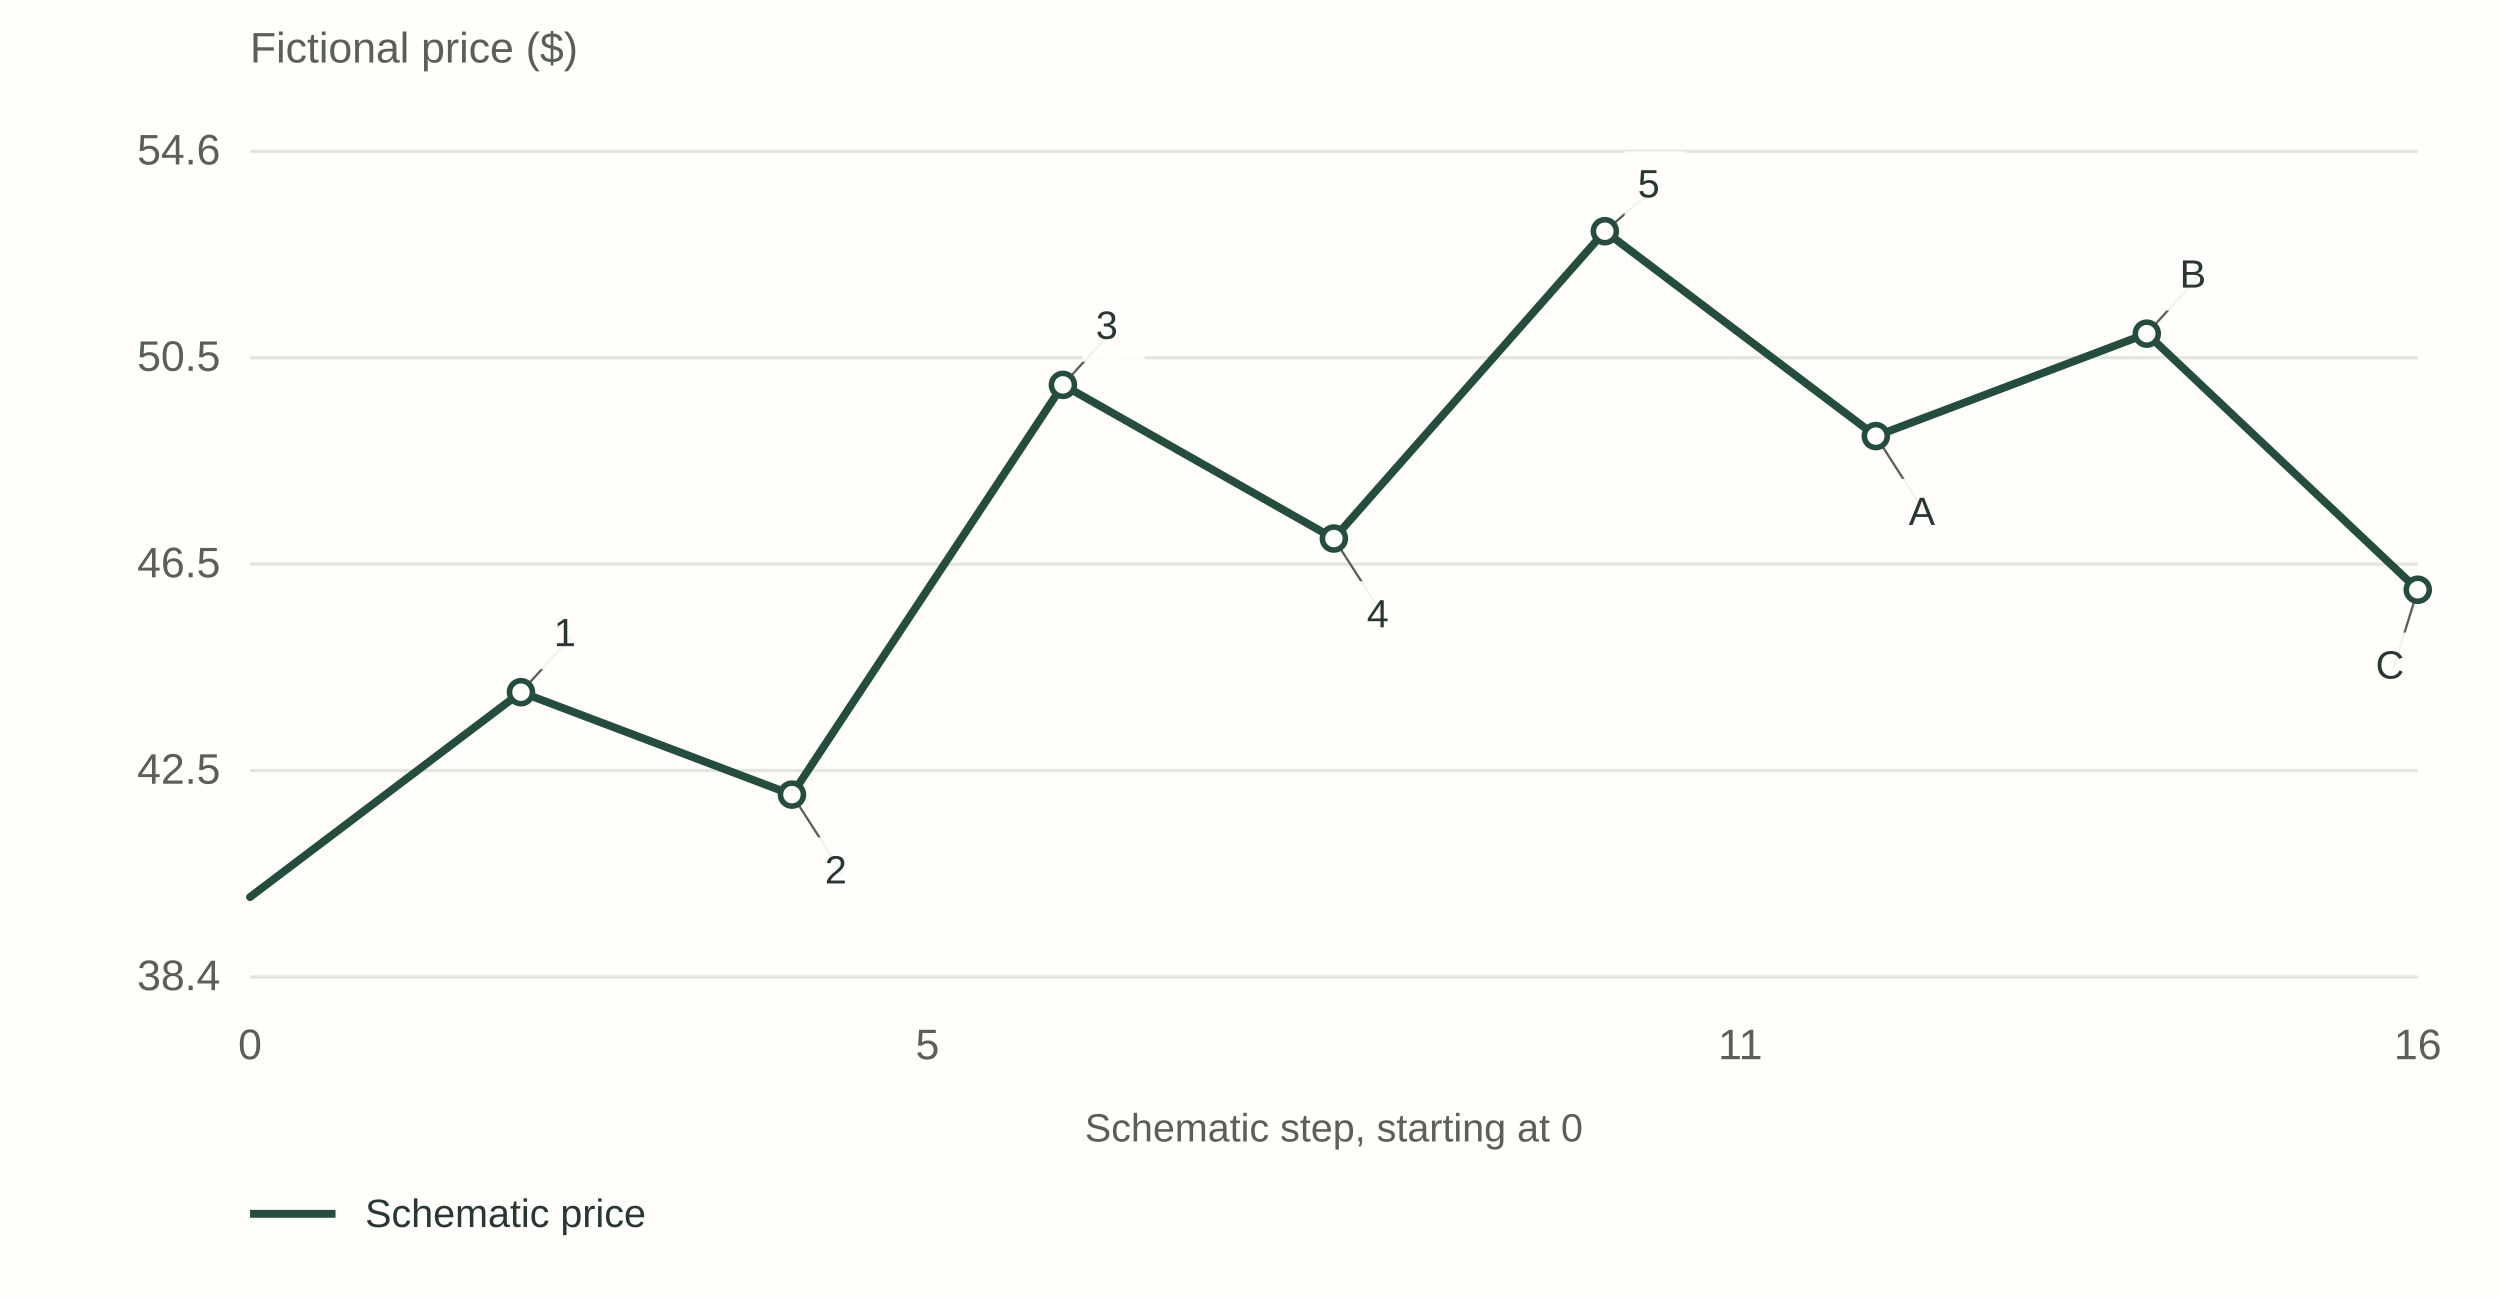
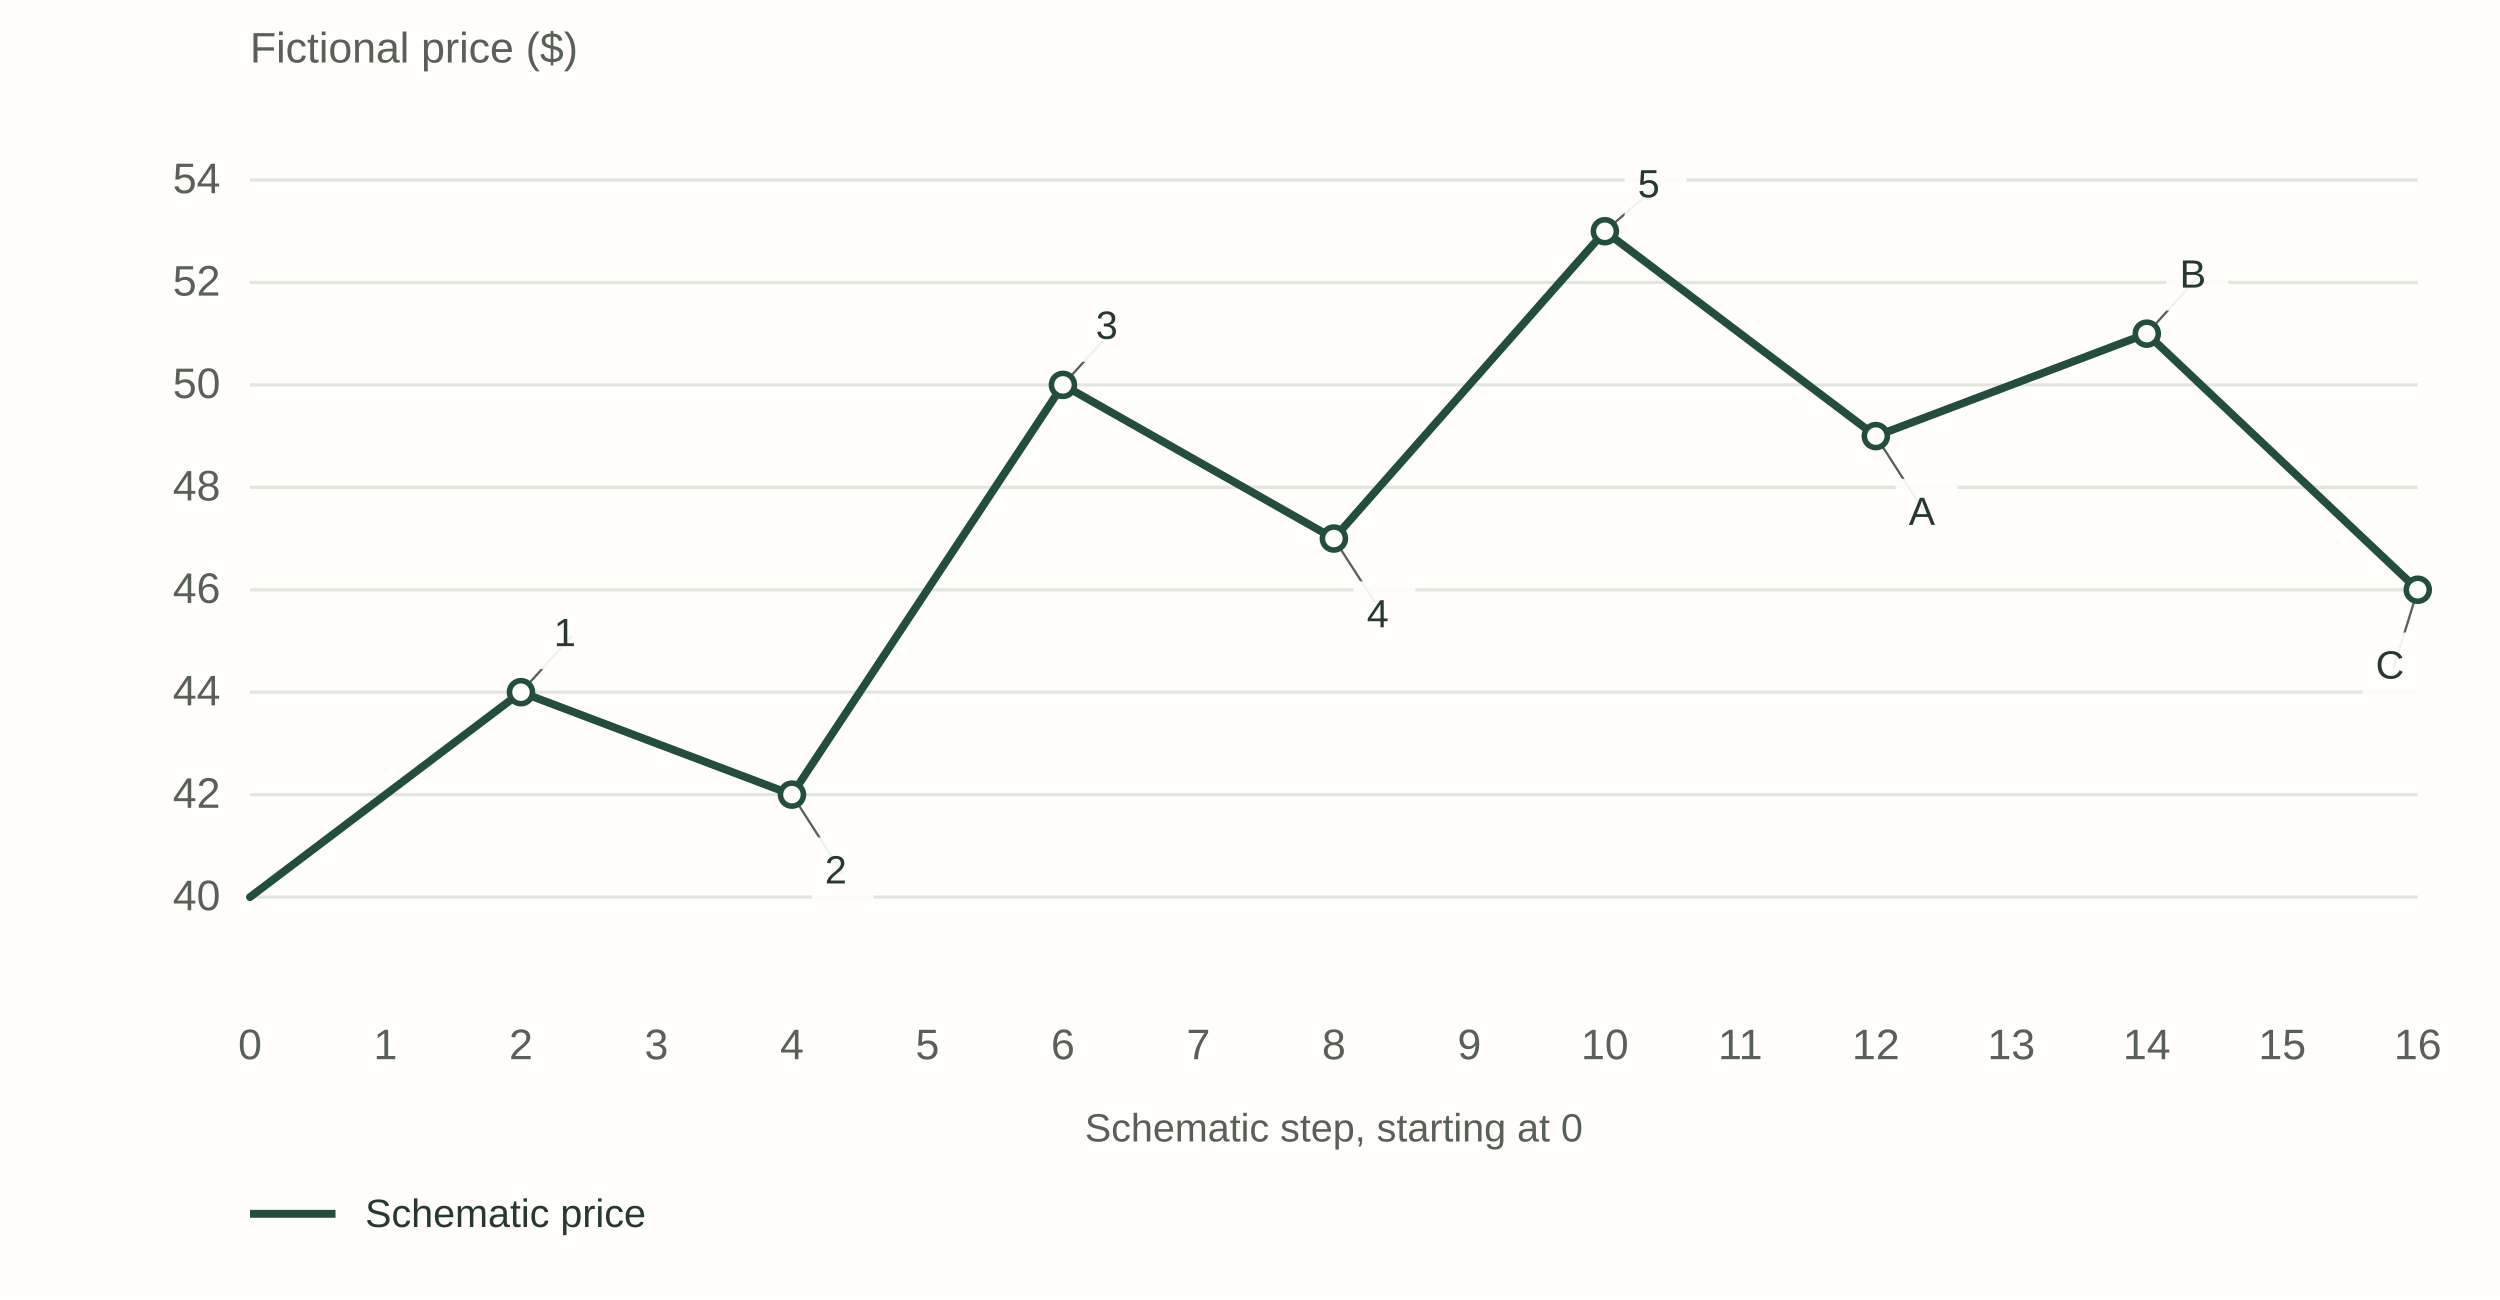
<svg xmlns="http://www.w3.org/2000/svg" viewBox="0 0 760 395" role="img" aria-label="An idealized wave template">
  <style>.af-text{font-family:Arial,sans-serif;fill:#263831}</style>
  <rect width="760" height="395" fill="#fffefa" />
  <text class="af-text" x="76" y="19" text-anchor="start" style="font-size:13px;font-weight:400;fill:#586057;">Fictional price ($)</text>
-   <line x1="76" y1="297" x2="735" y2="297" stroke="#e2e6dd" />
-   <text class="af-text" x="67" y="301" text-anchor="end" style="font-size:13px;font-weight:400;fill:#586057;">38.4</text>
-   <line x1="76" y1="234.25" x2="735" y2="234.25" stroke="#e2e6dd" />
-   <text class="af-text" x="67" y="238.25" text-anchor="end" style="font-size:13px;font-weight:400;fill:#586057;">42.5</text>
-   <line x1="76" y1="171.5" x2="735" y2="171.5" stroke="#e2e6dd" />
-   <text class="af-text" x="67" y="175.5" text-anchor="end" style="font-size:13px;font-weight:400;fill:#586057;">46.5</text>
-   <line x1="76" y1="108.75" x2="735" y2="108.75" stroke="#e2e6dd" />
-   <text class="af-text" x="67" y="112.75" text-anchor="end" style="font-size:13px;font-weight:400;fill:#586057;">50.5</text>
-   <line x1="76" y1="46" x2="735" y2="46" stroke="#e2e6dd" />
-   <text class="af-text" x="67" y="50" text-anchor="end" style="font-size:13px;font-weight:400;fill:#586057;">54.6</text>
+   <line x1="76" y1="272.71" x2="735" y2="272.71" stroke="#e2e6dd" />
+   <text class="af-text" x="67" y="276.71" text-anchor="end" style="font-size:13px;font-weight:400;fill:#586057;">40</text>
+   <line x1="76" y1="241.568" x2="735" y2="241.568" stroke="#e2e6dd" />
+   <text class="af-text" x="67" y="245.568" text-anchor="end" style="font-size:13px;font-weight:400;fill:#586057;">42</text>
+   <line x1="76" y1="210.427" x2="735" y2="210.427" stroke="#e2e6dd" />
+   <text class="af-text" x="67" y="214.427" text-anchor="end" style="font-size:13px;font-weight:400;fill:#586057;">44</text>
+   <line x1="76" y1="179.285" x2="735" y2="179.285" stroke="#e2e6dd" />
+   <text class="af-text" x="67" y="183.285" text-anchor="end" style="font-size:13px;font-weight:400;fill:#586057;">46</text>
+   <line x1="76" y1="148.144" x2="735" y2="148.144" stroke="#e2e6dd" />
+   <text class="af-text" x="67" y="152.144" text-anchor="end" style="font-size:13px;font-weight:400;fill:#586057;">48</text>
+   <line x1="76" y1="117.002" x2="735" y2="117.002" stroke="#e2e6dd" />
+   <text class="af-text" x="67" y="121.002" text-anchor="end" style="font-size:13px;font-weight:400;fill:#586057;">50</text>
+   <line x1="76" y1="85.861" x2="735" y2="85.861" stroke="#e2e6dd" />
+   <text class="af-text" x="67" y="89.861" text-anchor="end" style="font-size:13px;font-weight:400;fill:#586057;">52</text>
+   <line x1="76" y1="54.72" x2="735" y2="54.72" stroke="#e2e6dd" />
+   <text class="af-text" x="67" y="58.72" text-anchor="end" style="font-size:13px;font-weight:400;fill:#586057;">54</text>
  <text class="af-text" x="76" y="322" text-anchor="middle" style="font-size:13px;font-weight:400;fill:#586057;">0</text>
+   <text class="af-text" x="117.188" y="322" text-anchor="middle" style="font-size:13px;font-weight:400;fill:#586057;">1</text>
+   <text class="af-text" x="158.375" y="322" text-anchor="middle" style="font-size:13px;font-weight:400;fill:#586057;">2</text>
+   <text class="af-text" x="199.562" y="322" text-anchor="middle" style="font-size:13px;font-weight:400;fill:#586057;">3</text>
+   <text class="af-text" x="240.75" y="322" text-anchor="middle" style="font-size:13px;font-weight:400;fill:#586057;">4</text>
  <text class="af-text" x="281.938" y="322" text-anchor="middle" style="font-size:13px;font-weight:400;fill:#586057;">5</text>
+   <text class="af-text" x="323.125" y="322" text-anchor="middle" style="font-size:13px;font-weight:400;fill:#586057;">6</text>
+   <text class="af-text" x="364.312" y="322" text-anchor="middle" style="font-size:13px;font-weight:400;fill:#586057;">7</text>
+   <text class="af-text" x="405.5" y="322" text-anchor="middle" style="font-size:13px;font-weight:400;fill:#586057;">8</text>
+   <text class="af-text" x="446.688" y="322" text-anchor="middle" style="font-size:13px;font-weight:400;fill:#586057;">9</text>
+   <text class="af-text" x="487.875" y="322" text-anchor="middle" style="font-size:13px;font-weight:400;fill:#586057;">10</text>
  <text class="af-text" x="529.062" y="322" text-anchor="middle" style="font-size:13px;font-weight:400;fill:#586057;">11</text>
+   <text class="af-text" x="570.25" y="322" text-anchor="middle" style="font-size:13px;font-weight:400;fill:#586057;">12</text>
+   <text class="af-text" x="611.438" y="322" text-anchor="middle" style="font-size:13px;font-weight:400;fill:#586057;">13</text>
+   <text class="af-text" x="652.625" y="322" text-anchor="middle" style="font-size:13px;font-weight:400;fill:#586057;">14</text>
+   <text class="af-text" x="693.812" y="322" text-anchor="middle" style="font-size:13px;font-weight:400;fill:#586057;">15</text>
  <text class="af-text" x="735" y="322" text-anchor="middle" style="font-size:13px;font-weight:400;fill:#586057;">16</text>
  <text class="af-text" x="405.5" y="347" text-anchor="middle" style="font-size:12px;font-weight:400;fill:#586057;">Schematic step, starting at 0</text>
  <path data-series="0" d="M76.00,272.71 L117.19,241.57 L158.38,210.43 L199.56,226.00 L240.75,241.57 L281.94,179.29 L323.13,117.00 L364.31,140.36 L405.50,163.71 L446.69,117.00 L487.88,70.29 L529.06,101.43 L570.25,132.57 L611.44,117.00 L652.63,101.43 L693.81,140.36 L735.00,179.29 " fill="none" stroke="#234d3d" stroke-width="2.4" stroke-linecap="round" stroke-linejoin="round" />
  <line x1="158.375" y1="210.427" x2="173.775" y2="193.427" stroke="#586057" stroke-width=".7" />
  <circle data-annotation-series="0" data-value="44" cx="158.375" cy="210.427" r="3.5" fill="#fffefa" stroke="#234d3d" stroke-width="1.7" />
  <rect x="164.375" y="182.427" width="18.8" height="21" fill="#fffefa" opacity=".92" />
  <text class="af-text" x="168.375" y="196.427" text-anchor="start" style="font-size:12px;font-weight:400;fill:#263831;">1</text>
  <line x1="240.75" y1="241.568" x2="256.15" y2="265.568" stroke="#586057" stroke-width=".7" />
  <circle data-annotation-series="0" data-value="42" cx="240.75" cy="241.568" r="3.5" fill="#fffefa" stroke="#234d3d" stroke-width="1.7" />
  <rect x="246.75" y="254.568" width="18.8" height="21" fill="#fffefa" opacity=".92" />
  <text class="af-text" x="250.75" y="268.568" text-anchor="start" style="font-size:12px;font-weight:400;fill:#263831;">2</text>
  <line x1="323.125" y1="117.002" x2="338.525" y2="100.002" stroke="#586057" stroke-width=".7" />
  <circle data-annotation-series="0" data-value="50" cx="323.125" cy="117.002" r="3.5" fill="#fffefa" stroke="#234d3d" stroke-width="1.7" />
  <rect x="329.125" y="89.002" width="18.8" height="21" fill="#fffefa" opacity=".92" />
  <text class="af-text" x="333.125" y="103.002" text-anchor="start" style="font-size:12px;font-weight:400;fill:#263831;">3</text>
  <line x1="405.5" y1="163.715" x2="420.9" y2="187.715" stroke="#586057" stroke-width=".7" />
  <circle data-annotation-series="0" data-value="47" cx="405.5" cy="163.715" r="3.5" fill="#fffefa" stroke="#234d3d" stroke-width="1.7" />
  <rect x="411.5" y="176.715" width="18.8" height="21" fill="#fffefa" opacity=".92" />
  <text class="af-text" x="415.5" y="190.715" text-anchor="start" style="font-size:12px;font-weight:400;fill:#263831;">4</text>
  <line x1="487.875" y1="70.29" x2="503.275" y2="57" stroke="#586057" stroke-width=".7" />
  <circle data-annotation-series="0" data-value="53" cx="487.875" cy="70.29" r="3.5" fill="#fffefa" stroke="#234d3d" stroke-width="1.7" />
  <rect x="493.875" y="46" width="18.8" height="21" fill="#fffefa" opacity=".92" />
  <text class="af-text" x="497.875" y="60" text-anchor="start" style="font-size:12px;font-weight:400;fill:#263831;">5</text>
  <line x1="570.25" y1="132.573" x2="585.65" y2="156.573" stroke="#586057" stroke-width=".7" />
  <circle data-annotation-series="0" data-value="49" cx="570.25" cy="132.573" r="3.5" fill="#fffefa" stroke="#234d3d" stroke-width="1.7" />
  <rect x="576.25" y="145.573" width="18.8" height="21" fill="#fffefa" opacity=".92" />
  <text class="af-text" x="580.25" y="159.573" text-anchor="start" style="font-size:12px;font-weight:400;fill:#263831;">A</text>
  <line x1="652.625" y1="101.432" x2="668.025" y2="84.432" stroke="#586057" stroke-width=".7" />
  <circle data-annotation-series="0" data-value="51" cx="652.625" cy="101.432" r="3.5" fill="#fffefa" stroke="#234d3d" stroke-width="1.7" />
  <rect x="658.625" y="73.432" width="18.8" height="21" fill="#fffefa" opacity=".92" />
  <text class="af-text" x="662.625" y="87.432" text-anchor="start" style="font-size:12px;font-weight:400;fill:#263831;">B</text>
  <line x1="735" y1="179.285" x2="727.6" y2="203.285" stroke="#586057" stroke-width=".7" />
  <circle data-annotation-series="0" data-value="46" cx="735" cy="179.285" r="3.5" fill="#fffefa" stroke="#234d3d" stroke-width="1.7" />
  <rect x="718.2" y="192.285" width="18.8" height="21" fill="#fffefa" opacity=".92" />
  <text class="af-text" x="722.2" y="206.285" text-anchor="start" style="font-size:12px;font-weight:400;fill:#263831;">C</text>
  <line x1="76" x2="102" y1="369" y2="369" stroke="#234d3d" stroke-width="2.4" />
  <text class="af-text" x="111" y="373" text-anchor="start" style="font-size:12px;font-weight:400;fill:#263831;">Schematic price</text>
</svg>
